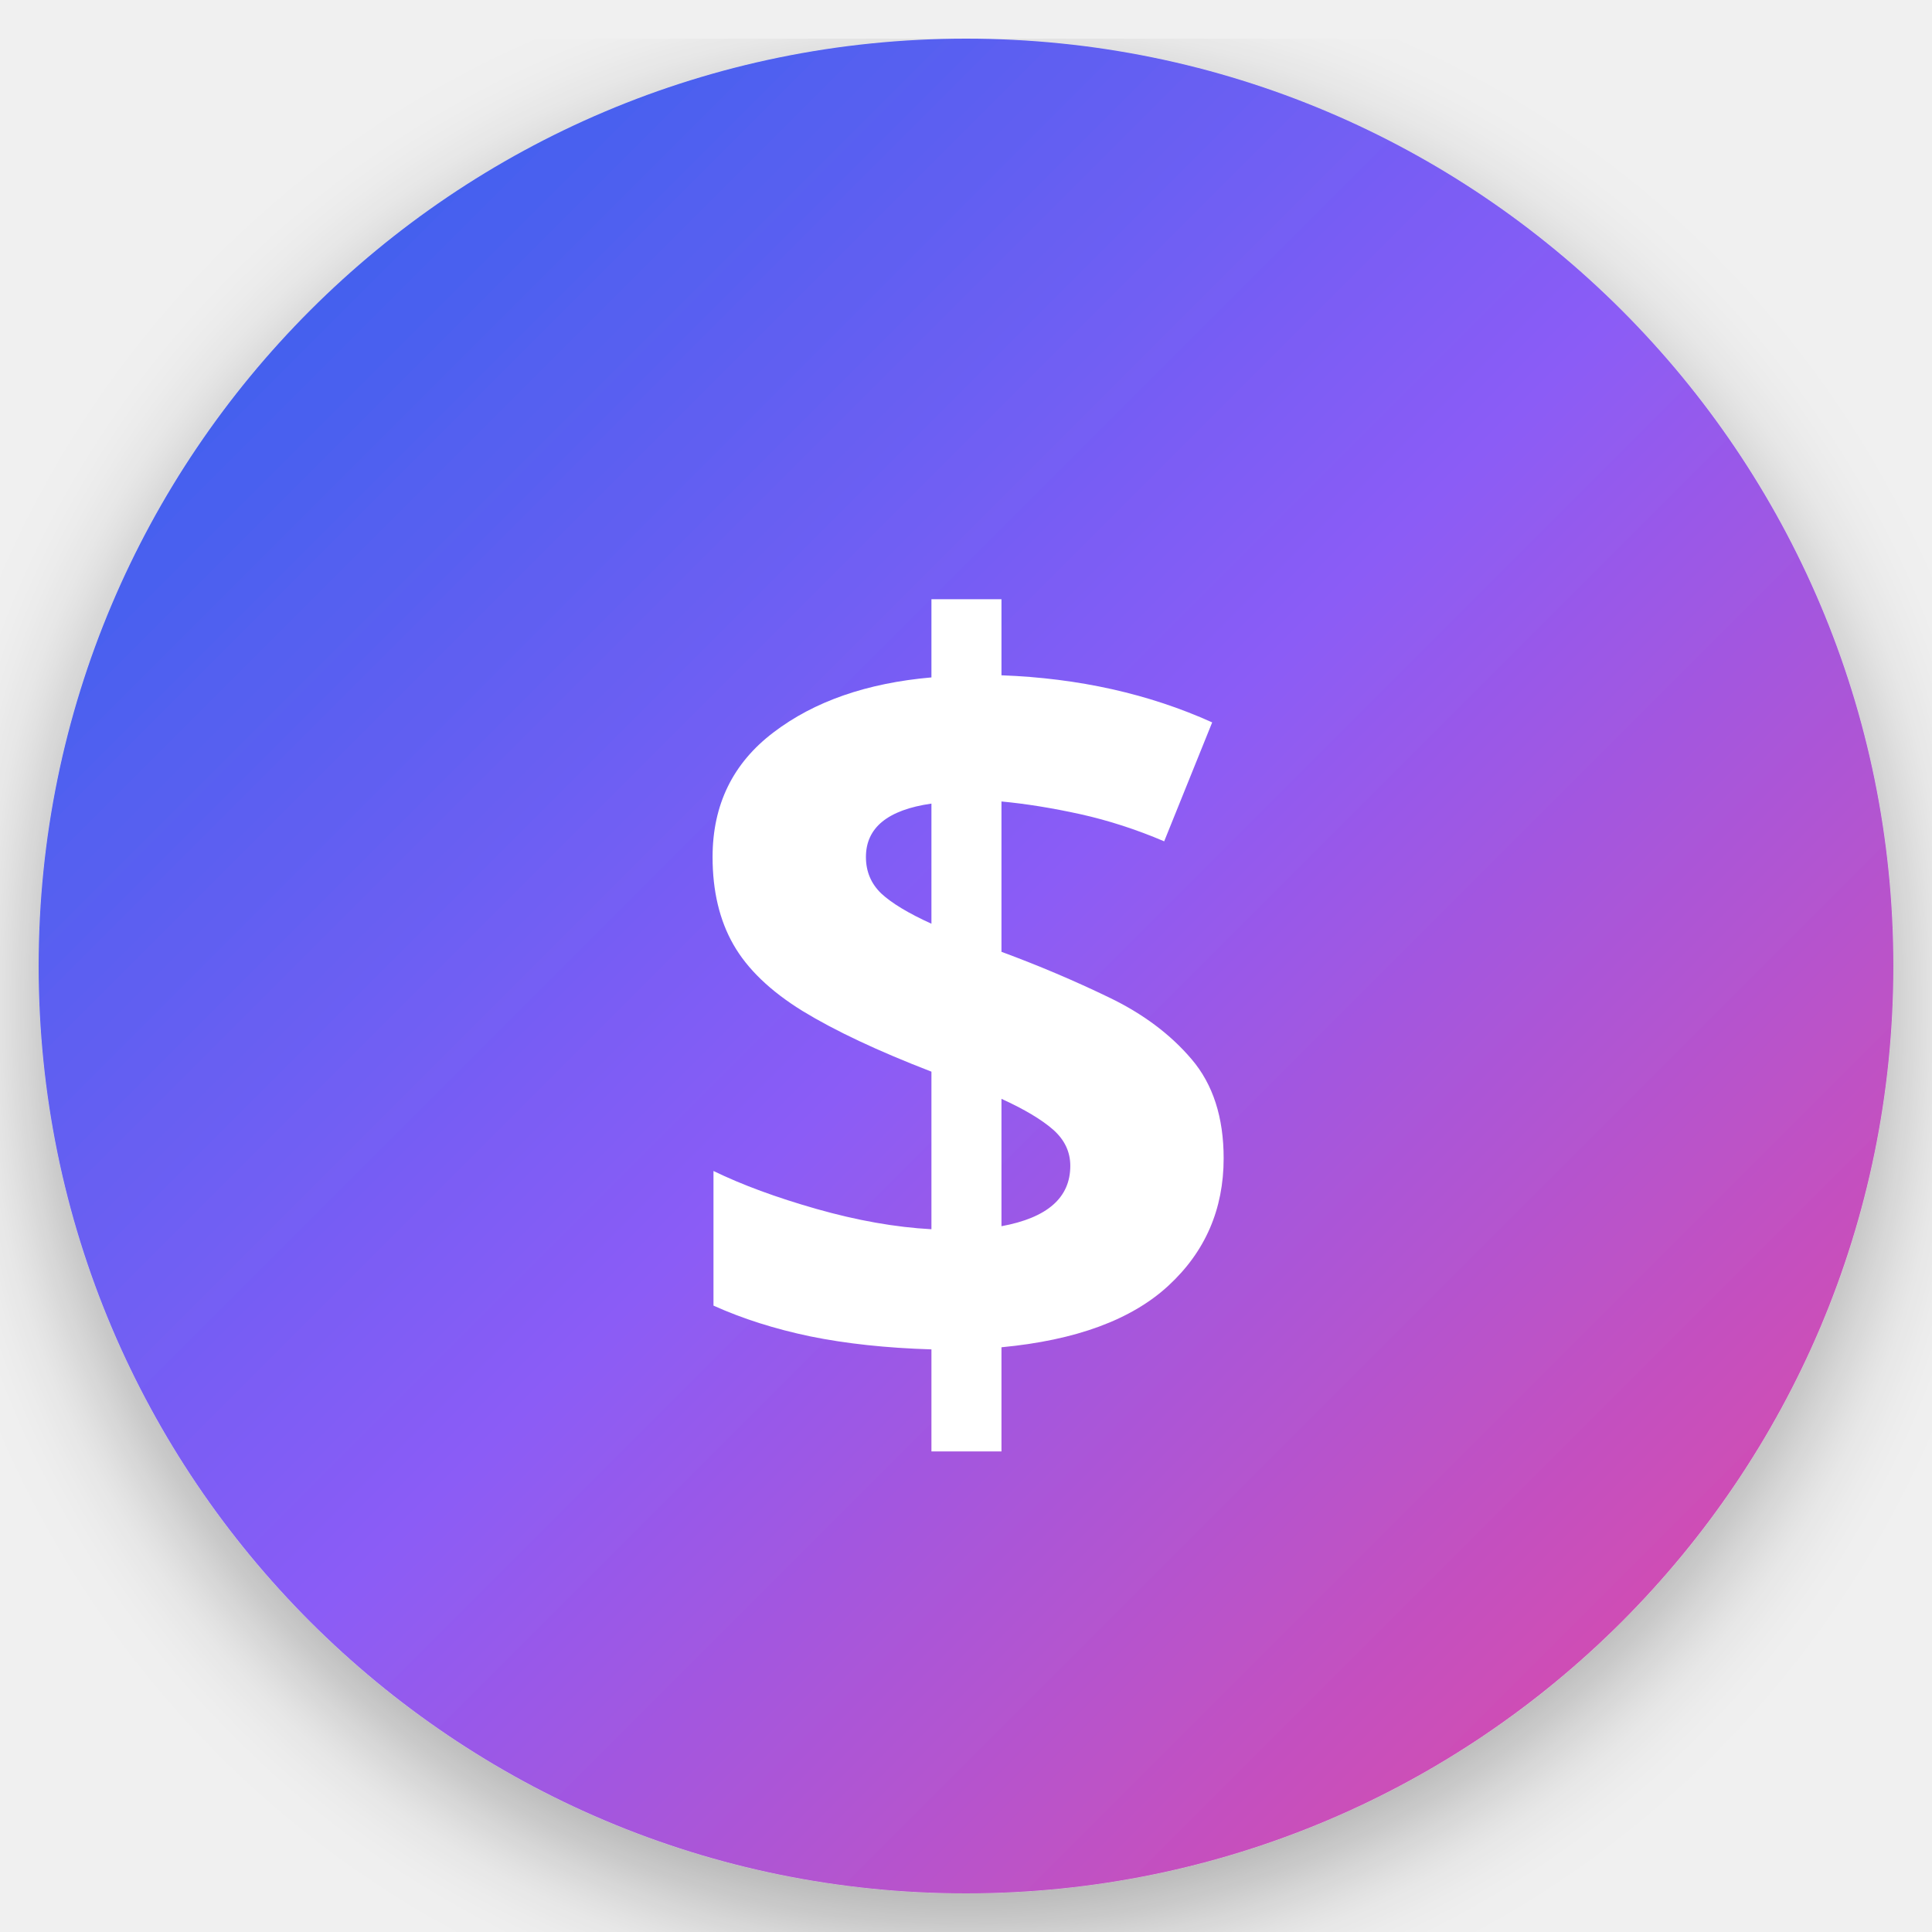
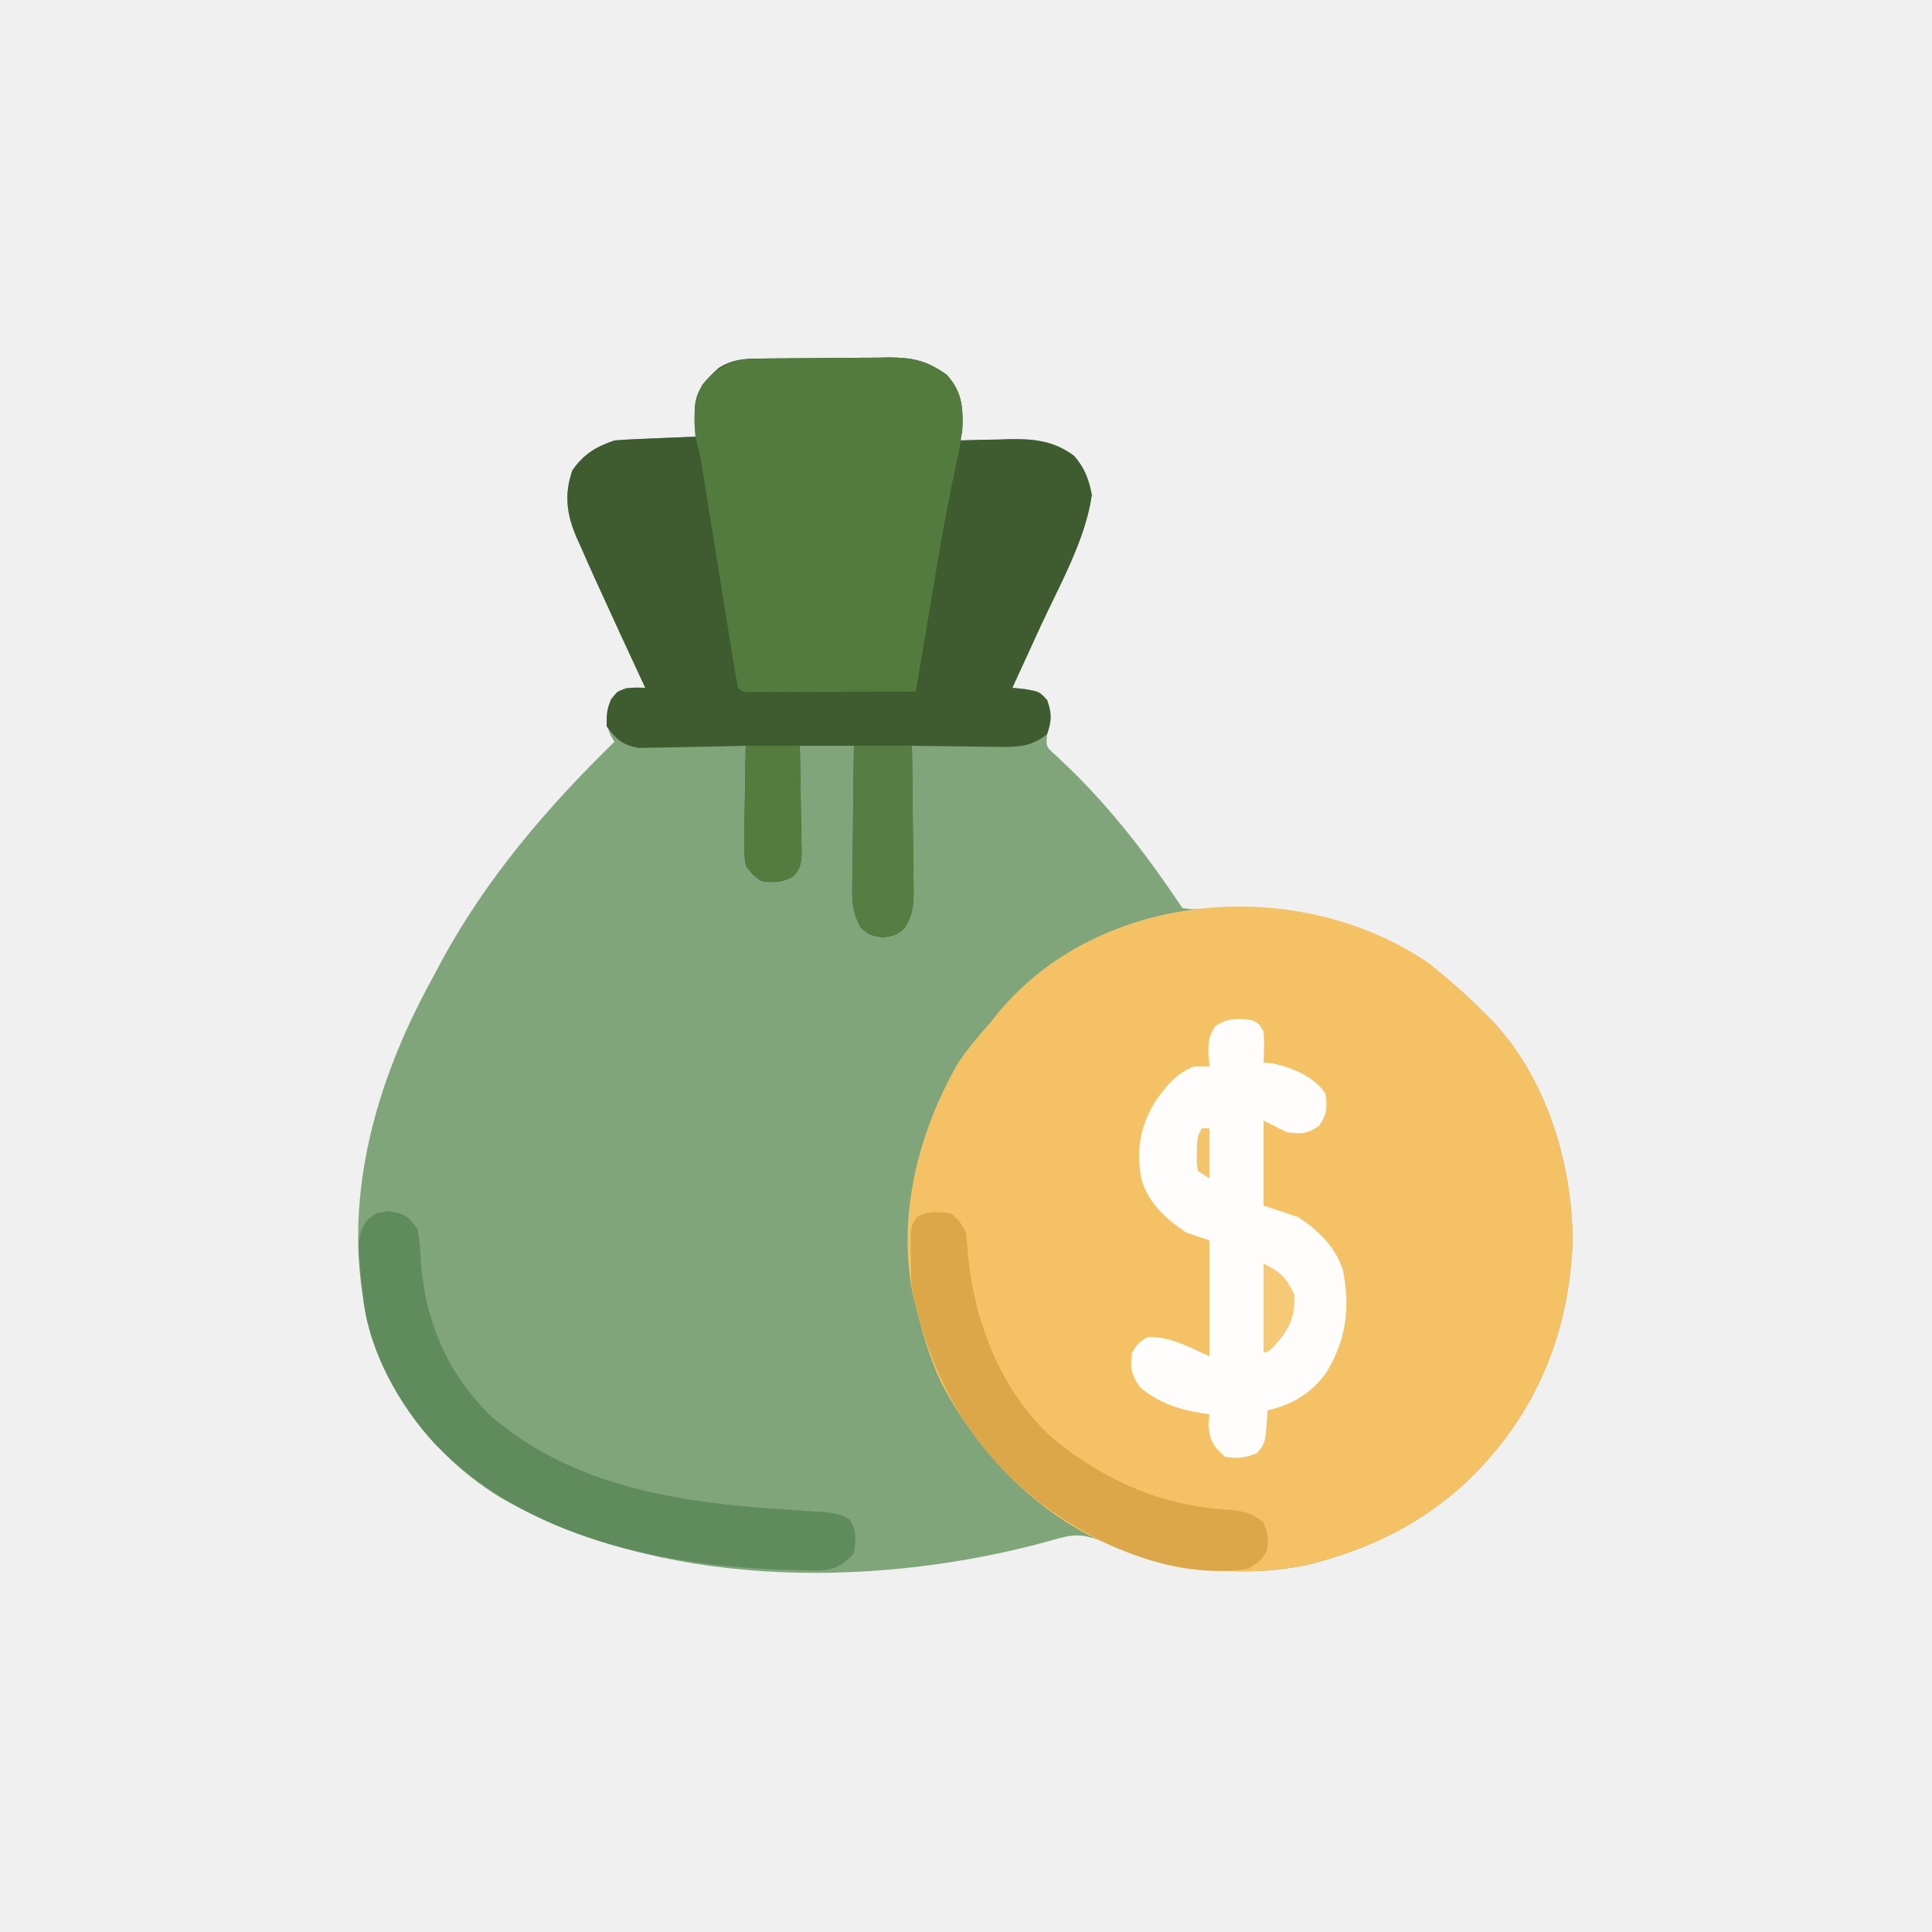
- <svg xmlns="http://www.w3.org/2000/svg" viewBox="0 0 100 100">
-   <defs>
-     <linearGradient id="grad1" x1="0%" y1="0%" x2="100%" y2="100%">
-       <stop offset="0%" style="stop-color:#2563eb;stop-opacity:1" />
-       <stop offset="50%" style="stop-color:#8b5cf6;stop-opacity:1" />
-       <stop offset="100%" style="stop-color:#ec4899;stop-opacity:1" />
-     </linearGradient>
-     <filter id="shadow">
-       <feDropShadow dx="0" dy="2" stdDeviation="3" flood-opacity="0.3" />
-     </filter>
-   </defs>
-   <circle cx="50" cy="50" r="48" fill="url(#grad1)" filter="url(#shadow)" />
-   <text x="50" y="72" font-family="Space Grotesk, sans-serif" font-size="54" font-weight="800" text-anchor="middle" fill="white">$</text>
+ <svg xmlns="http://www.w3.org/2000/svg" version="1.1" width="500" height="500">
+   <path d="M0 0 C0.918 -0.013 1.836 -0.026 2.782 -0.039 C3.773 -0.046 4.764 -0.054 5.784 -0.061 C6.807 -0.069 7.829 -0.077 8.882 -0.086 C11.048 -0.1 13.213 -0.11 15.378 -0.118 C18.679 -0.135 21.979 -0.179 25.28 -0.223 C27.386 -0.234 29.491 -0.242 31.597 -0.249 C32.579 -0.266 33.562 -0.284 34.574 -0.302 C40.759 -0.282 44.396 0.557 49.456 4.177 C53.722 8.869 53.648 13.129 53.456 19.177 C53.126 19.837 52.796 20.497 52.456 21.177 C53.081 21.156 53.705 21.135 54.349 21.114 C57.218 21.03 60.086 20.978 62.956 20.927 C63.938 20.893 64.921 20.86 65.933 20.825 C72.234 20.741 77.296 21.316 82.456 25.177 C85.121 28.214 86.301 31.314 87.019 35.302 C85.304 47.113 78.602 58.707 73.644 69.49 C72.943 71.02 72.243 72.551 71.544 74.081 C69.852 77.782 68.155 81.48 66.456 85.177 C67.57 85.297 68.684 85.417 69.831 85.54 C73.456 86.177 73.456 86.177 75.456 88.365 C76.666 91.768 76.287 93.702 75.456 97.177 C75.118 100.431 75.118 100.431 77.983 102.927 C79.115 104.016 80.252 105.099 81.394 106.177 C92.485 116.975 101.875 129.305 110.456 142.177 C112.828 142.545 112.828 142.545 115.593 142.365 C116.638 142.339 117.683 142.313 118.759 142.287 C119.876 142.251 120.993 142.214 122.144 142.177 C147.045 141.807 167.652 149.097 185.737 166.497 C186.634 167.382 187.532 168.266 188.456 169.177 C189.126 169.834 189.797 170.492 190.487 171.169 C204.658 186.177 211.255 207.924 211.456 228.177 C210.562 252.883 201.531 274.189 183.456 291.177 C172.587 301.07 160.511 307.236 146.456 311.177 C145.578 311.425 144.7 311.672 143.796 311.927 C125.779 316.039 107.031 313.189 90.198 306.263 C85.725 304.491 83.255 303.974 78.554 305.286 C77.593 305.545 76.633 305.804 75.643 306.071 C74.096 306.495 74.096 306.495 72.519 306.927 C28.418 318.283 -25.209 317.933 -65.739 294.912 C-82.994 284.523 -94.434 268.573 -100.388 249.47 C-100.888 247.372 -101.257 245.314 -101.544 243.177 C-101.652 242.525 -101.761 241.872 -101.872 241.2 C-105.892 212.952 -97.104 184.721 -83.544 160.177 C-82.826 158.831 -82.108 157.485 -81.392 156.138 C-69.807 134.662 -53.967 116.151 -36.544 99.177 C-36.877 98.59 -37.209 98.004 -37.552 97.4 C-39.053 94.036 -38.436 91.683 -37.544 88.177 C-35.794 86.24 -35.794 86.24 -33.544 85.177 C-31.878 85.135 -30.21 85.13 -28.544 85.177 C-28.866 84.489 -29.187 83.801 -29.519 83.092 C-33.23 75.137 -36.904 67.165 -40.544 59.177 C-40.991 58.198 -41.437 57.219 -41.897 56.21 C-43.048 53.665 -44.176 51.111 -45.294 48.552 C-45.628 47.815 -45.963 47.078 -46.308 46.318 C-48.869 40.345 -49.603 35.238 -47.419 28.927 C-44.599 24.791 -41.249 22.745 -36.544 21.177 C-34.918 21.03 -33.288 20.93 -31.657 20.861 C-30.719 20.819 -29.782 20.777 -28.815 20.734 C-27.839 20.694 -26.863 20.655 -25.856 20.615 C-24.868 20.571 -23.88 20.528 -22.862 20.484 C-20.423 20.378 -17.984 20.276 -15.544 20.177 C-15.564 19.495 -15.585 18.813 -15.605 18.11 C-15.629 16.765 -15.629 16.765 -15.653 15.392 C-15.674 14.504 -15.694 13.615 -15.715 12.7 C-15.399 8.039 -12.86 5.334 -9.481 2.365 C-6.298 0.413 -3.648 0.044 0 0 Z " fill="#80A57B" transform="translate(195.5439,92.823)" />
+   <path d="M0 0 C5.245 3.989 10.002 8.425 14.691 13.047 C15.697 14.033 15.697 14.033 16.723 15.039 C30.893 30.047 37.49 51.794 37.691 72.047 C36.798 96.753 27.766 118.059 9.691 135.047 C-1.177 144.94 -13.254 151.106 -27.309 155.047 C-28.186 155.294 -29.064 155.542 -29.969 155.797 C-43.825 158.959 -59.769 158.134 -73.309 154.047 C-74.9 153.571 -74.9 153.571 -76.523 153.086 C-98.288 145.646 -114.975 129.073 -125.621 109.109 C-128.709 102.668 -130.572 95.956 -132.309 89.047 C-132.484 88.443 -132.66 87.84 -132.841 87.218 C-137.36 66.223 -131.781 44.259 -121.309 26.047 C-118.859 22.482 -116.197 19.259 -113.309 16.047 C-112.535 15.079 -111.762 14.111 -110.965 13.113 C-84.383 -18.82 -33.385 -22.489 0 0 Z " fill="#F4C265" transform="translate(369.3086,248.9531)" />
+   <path d="M0 0 C0.918 -0.013 1.836 -0.026 2.782 -0.039 C3.773 -0.046 4.764 -0.054 5.784 -0.061 C6.807 -0.069 7.829 -0.077 8.882 -0.086 C11.048 -0.1 13.213 -0.11 15.378 -0.118 C18.679 -0.135 21.979 -0.179 25.28 -0.223 C27.386 -0.234 29.491 -0.242 31.597 -0.249 C32.579 -0.266 33.562 -0.284 34.574 -0.302 C40.759 -0.282 44.396 0.557 49.456 4.177 C53.722 8.869 53.648 13.129 53.456 19.177 C53.126 19.837 52.796 20.497 52.456 21.177 C53.081 21.156 53.705 21.135 54.349 21.114 C57.218 21.03 60.086 20.978 62.956 20.927 C63.938 20.893 64.921 20.86 65.933 20.825 C72.234 20.741 77.296 21.316 82.456 25.177 C85.121 28.214 86.301 31.314 87.019 35.302 C85.304 47.113 78.602 58.707 73.644 69.49 C72.943 71.02 72.243 72.551 71.544 74.081 C69.852 77.782 68.155 81.48 66.456 85.177 C67.57 85.297 68.684 85.417 69.831 85.54 C73.456 86.177 73.456 86.177 75.456 88.365 C76.703 91.87 76.678 93.664 75.456 97.177 C71.473 100.296 68.379 100.533 63.405 100.47 C62.746 100.466 62.088 100.461 61.409 100.457 C59.32 100.44 57.232 100.403 55.144 100.365 C53.721 100.349 52.299 100.336 50.876 100.323 C47.402 100.291 43.929 100.239 40.456 100.177 C40.487 102.137 40.487 102.137 40.52 104.137 C40.592 108.991 40.638 113.846 40.676 118.701 C40.696 120.801 40.723 122.901 40.758 125.001 C40.806 128.022 40.829 131.042 40.847 134.064 C40.878 135.469 40.878 135.469 40.909 136.902 C40.911 141.137 40.822 143.55 38.65 147.27 C36.456 149.177 36.456 149.177 32.956 149.802 C29.456 149.177 29.456 149.177 27.262 147.27 C24.68 142.848 24.955 139.093 25.065 134.064 C25.071 133.094 25.077 132.125 25.083 131.126 C25.105 128.038 25.155 124.952 25.206 121.865 C25.226 119.768 25.244 117.671 25.261 115.573 C25.305 110.441 25.374 105.309 25.456 100.177 C20.836 100.177 16.216 100.177 11.456 100.177 C11.502 102.452 11.549 104.727 11.597 107.072 C11.628 109.276 11.652 111.48 11.676 113.684 C11.696 115.216 11.723 116.747 11.758 118.279 C11.806 120.481 11.829 122.682 11.847 124.884 C11.867 125.569 11.888 126.253 11.909 126.958 C11.911 130.144 11.862 131.751 9.619 134.105 C6.651 135.576 4.727 135.654 1.456 135.177 C-0.707 133.598 -0.707 133.598 -2.544 131.177 C-2.998 127.877 -2.998 127.877 -2.935 124.005 C-2.929 123.323 -2.923 122.64 -2.917 121.937 C-2.895 119.766 -2.845 117.597 -2.794 115.427 C-2.774 113.952 -2.756 112.477 -2.739 111.001 C-2.695 107.393 -2.626 103.785 -2.544 100.177 C-3.457 100.203 -4.37 100.229 -5.31 100.256 C-8.712 100.342 -12.112 100.404 -15.514 100.452 C-16.984 100.477 -18.453 100.511 -19.922 100.554 C-22.04 100.615 -24.156 100.643 -26.274 100.665 C-27.547 100.691 -28.82 100.718 -30.131 100.745 C-34.453 100.026 -35.922 98.626 -38.544 95.177 C-38.611 91.291 -38.432 89.16 -35.794 86.24 C-33.187 85.008 -31.392 85.097 -28.544 85.177 C-28.866 84.489 -29.187 83.801 -29.519 83.092 C-33.23 75.137 -36.904 67.165 -40.544 59.177 C-41.214 57.708 -41.214 57.708 -41.897 56.21 C-43.048 53.665 -44.176 51.111 -45.294 48.552 C-45.628 47.815 -45.963 47.078 -46.308 46.318 C-48.869 40.345 -49.603 35.238 -47.419 28.927 C-44.599 24.791 -41.249 22.745 -36.544 21.177 C-34.918 21.03 -33.288 20.93 -31.657 20.861 C-30.719 20.819 -29.782 20.777 -28.815 20.734 C-27.839 20.694 -26.863 20.655 -25.856 20.615 C-24.868 20.571 -23.88 20.528 -22.862 20.484 C-20.423 20.378 -17.984 20.276 -15.544 20.177 C-15.564 19.495 -15.585 18.813 -15.605 18.11 C-15.629 16.765 -15.629 16.765 -15.653 15.392 C-15.674 14.504 -15.694 13.615 -15.715 12.7 C-15.399 8.039 -12.86 5.334 -9.481 2.365 C-6.298 0.413 -3.648 0.044 0 0 Z " fill="#3E5C2F" transform="translate(195.5439,92.823)" />
+   <path d="M0 0 C0.918 -0.013 1.836 -0.026 2.782 -0.039 C3.773 -0.046 4.764 -0.054 5.784 -0.061 C6.807 -0.069 7.829 -0.077 8.882 -0.086 C11.048 -0.1 13.213 -0.11 15.378 -0.118 C18.679 -0.135 21.979 -0.179 25.28 -0.223 C27.386 -0.234 29.491 -0.242 31.597 -0.249 C32.579 -0.266 33.562 -0.284 34.574 -0.302 C40.759 -0.282 44.396 0.557 49.456 4.177 C53.051 8.132 53.67 11.648 53.598 16.95 C53.356 20.758 52.541 24.411 51.722 28.13 C50.097 35.867 48.637 43.617 47.315 51.411 C47.141 52.438 46.967 53.464 46.788 54.522 C46.258 57.657 45.732 60.792 45.206 63.927 C44.839 66.1 44.472 68.273 44.104 70.447 C43.219 75.689 42.336 80.933 41.456 86.177 C35.066 86.202 28.675 86.22 22.285 86.232 C20.109 86.237 17.933 86.244 15.758 86.252 C12.638 86.265 9.518 86.27 6.397 86.275 C5.418 86.28 4.439 86.285 3.43 86.29 C2.079 86.29 2.079 86.29 0.7 86.291 C-0.495 86.294 -0.495 86.294 -1.715 86.297 C-3.544 86.177 -3.544 86.177 -4.544 85.177 C-4.928 83.302 -5.255 81.416 -5.56 79.527 C-5.756 78.319 -5.953 77.111 -6.156 75.866 C-6.369 74.536 -6.581 73.206 -6.794 71.876 C-7.014 70.52 -7.234 69.163 -7.455 67.806 C-8.037 64.226 -8.614 60.645 -9.19 57.064 C-10.111 51.342 -11.038 45.621 -11.966 39.901 C-12.29 37.902 -12.611 35.904 -12.932 33.905 C-13.129 32.687 -13.325 31.469 -13.528 30.215 C-13.701 29.143 -13.873 28.071 -14.051 26.967 C-14.458 24.664 -14.967 22.44 -15.544 20.177 C-16.051 15.138 -16.122 11.312 -13.794 6.74 C-9.652 2.022 -6.316 0.077 0 0 Z " fill="#537B3E" transform="translate(195.5439,92.823)" />
+   <path d="M0 0 C1.938 1 1.938 1 3 3 C3.236 5.719 3.135 8.26 3 11 C4.268 11.124 4.268 11.124 5.562 11.25 C10.449 12.316 16.167 14.668 19 19 C19.541 22.63 19.464 24.322 17.375 27.375 C14.27 29.499 12.707 29.519 9 29 C7.02 28.01 5.04 27.02 3 26 C3 33.26 3 40.52 3 48 C5.97 48.99 8.94 49.98 12 51 C17.134 54.354 21.66 58.769 23.547 64.727 C25.525 74.649 24.339 83.342 18.867 91.738 C15.088 96.781 10.108 99.65 4 101 C3.961 101.922 3.961 101.922 3.922 102.863 C3.461 109.437 3.461 109.437 1.312 112.062 C-1.769 113.312 -3.705 113.549 -7 113 C-10.057 110.265 -10.94 108.798 -11.25 104.688 C-11.168 103.801 -11.085 102.914 -11 102 C-11.944 101.87 -11.944 101.87 -12.906 101.738 C-19.127 100.717 -24.09 99.056 -29 95 C-31.327 91.509 -31.503 90.108 -31 86 C-29.438 83.562 -29.438 83.562 -27 82 C-20.717 82 -17.038 84.317 -11 87 C-11 77.1 -11 67.2 -11 57 C-12.98 56.34 -14.96 55.68 -17 55 C-22.278 51.414 -26.846 47.329 -28.633 41.062 C-29.986 33.461 -28.961 27.67 -25 21 C-22.189 17.054 -19.602 13.804 -15 12 C-13.68 12 -12.36 12 -11 12 C-11.124 10.144 -11.124 10.144 -11.25 8.25 C-11.234 5.193 -11.107 4.172 -9.438 1.5 C-6.09 -0.56 -3.86 -0.491 0 0 Z " fill="#FEFDFC" transform="translate(324,264)" />
+   <path d="M0 0 C4.154 0.668 5.049 1.2 7.5 4.562 C8.159 7.52 8.28 10.479 8.438 13.5 C9.672 29.044 15.623 42.655 27.027 53.469 C48.292 71.475 75.929 75.517 102.717 77.219 C105.099 77.374 107.479 77.546 109.859 77.719 C110.947 77.78 110.947 77.78 112.056 77.842 C114.926 78.056 117.043 78.248 119.446 79.9 C121.31 82.84 120.971 85.207 120.5 88.562 C117.738 91.612 115.557 92.806 111.523 93.023 C109.974 93.019 108.424 92.989 106.875 92.938 C106.038 92.921 105.201 92.904 104.339 92.887 C71.412 91.991 35.447 84.754 11.866 60.046 C2.71 50.104 -4.996 36.206 -6.5 22.562 C-6.575 21.921 -6.65 21.28 -6.727 20.619 C-6.976 18.352 -7.182 16.085 -7.375 13.812 C-7.449 13.078 -7.523 12.344 -7.599 11.588 C-7.849 7.864 -7.653 5.819 -5.727 2.582 C-3.5 0.562 -3.5 0.562 0 0 Z " fill="#608C5D" transform="translate(100.5,313.4375)" />
+   <path d="M0 0 C2.104 1.543 2.841 2.681 4 5 C4.174 6.802 4.345 8.604 4.493 10.407 C6.076 28.45 13.514 47.311 27.621 59.211 C41.032 69.709 55.131 75.778 72.168 76.746 C75.797 77.071 78.176 77.647 81 80 C82.188 83.375 82.188 83.375 82 87 C80.375 89.938 80.375 89.938 77 92 C58.043 94.84 38.712 86.361 23.792 75.365 C6.489 62.184 -3.705 45.07 -9 24 C-9.177 23.36 -9.353 22.72 -9.535 22.061 C-10.328 18.546 -10.226 15.027 -10.25 11.438 C-10.271 10.67 -10.291 9.902 -10.312 9.111 C-10.351 3.543 -10.351 3.543 -8.703 0.996 C-5.797 -0.704 -3.264 -0.35 0 0 Z " fill="#DBA749" transform="translate(246,314)" />
+   <path d="M0 0 C4.95 0 9.9 0 15 0 C15.099 6.175 15.172 12.349 15.22 18.524 C15.24 20.624 15.267 22.724 15.302 24.824 C15.35 27.845 15.373 30.865 15.391 33.887 C15.411 34.823 15.432 35.76 15.453 36.725 C15.455 40.96 15.366 43.373 13.194 47.093 C11 49 11 49 7.5 49.625 C4 49 4 49 1.806 47.093 C-0.776 42.671 -0.501 38.916 -0.391 33.887 C-0.385 32.917 -0.379 31.948 -0.373 30.949 C-0.351 27.861 -0.301 24.775 -0.25 21.688 C-0.23 19.591 -0.212 17.494 -0.195 15.396 C-0.151 10.264 -0.082 5.132 0 0 Z " fill="#567E42" transform="translate(221,193)" />
+   <path d="M0 0 C4.62 0 9.24 0 14 0 C14.092 4.503 14.171 9.004 14.22 13.507 C14.24 15.039 14.267 16.57 14.302 18.102 C14.35 20.304 14.373 22.505 14.391 24.707 C14.411 25.392 14.432 26.076 14.453 26.781 C14.455 29.967 14.406 31.574 12.163 33.928 C9.195 35.399 7.271 35.477 4 35 C1.837 33.421 1.837 33.421 0 31 C-0.454 27.7 -0.454 27.7 -0.391 23.828 C-0.385 23.146 -0.379 22.463 -0.373 21.76 C-0.351 19.589 -0.301 17.42 -0.25 15.25 C-0.23 13.775 -0.212 12.3 -0.195 10.824 C-0.155 7.215 -0.076 3.609 0 0 Z " fill="#547C3F" transform="translate(193,193)" />
+   <path d="M0 0 C4.502 2.251 5.776 3.552 8 8 C8.199 14.261 6.585 17.216 2.375 21.75 C1 23 1 23 0 23 C0 15.41 0 7.82 0 0 Z " fill="#F6C977" transform="translate(327,327)" />
+   <path d="M0 0 C0.66 0 1.32 0 2 0 C2 4.29 2 8.58 2 13 C1.01 12.34 0.02 11.68 -1 11 C-1.328 8.906 -1.328 8.906 -1.25 6.5 C-1.235 5.706 -1.219 4.912 -1.203 4.094 C-1 2 -1 2 0 0 Z " fill="#F5C46A" transform="translate(311,292)" />
</svg>
